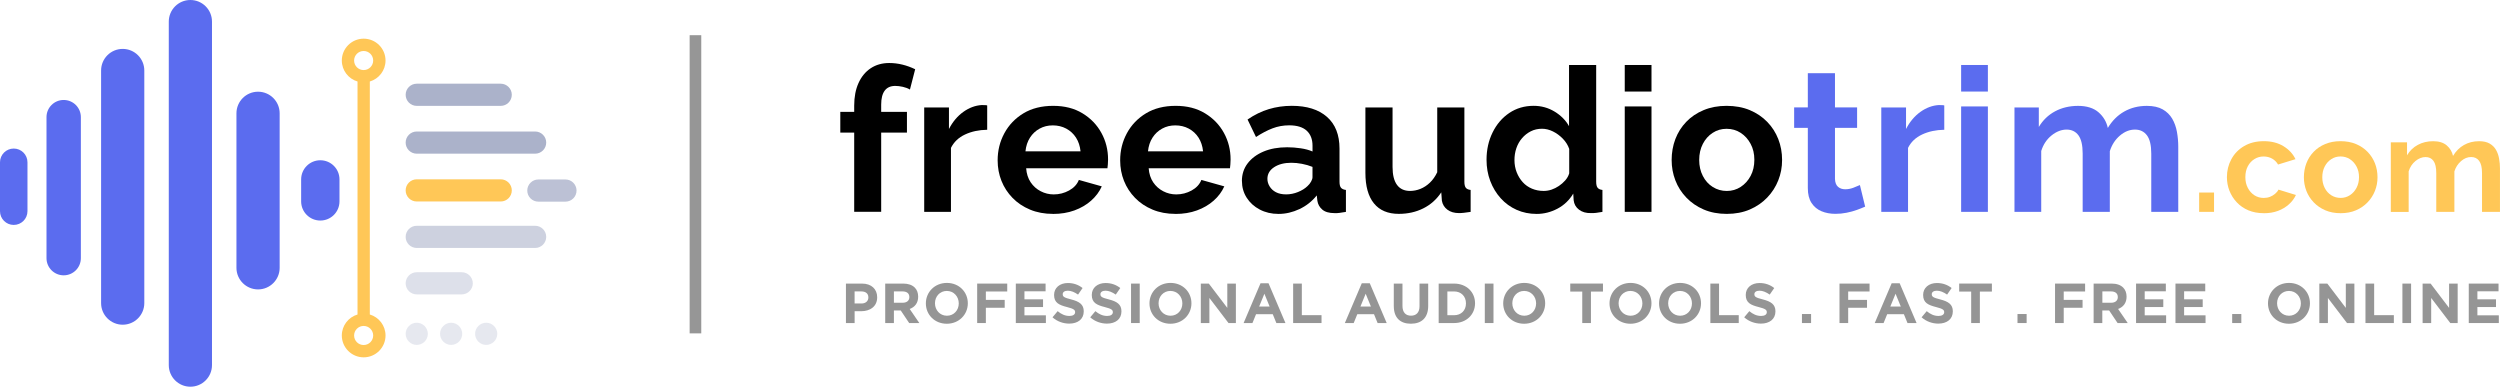
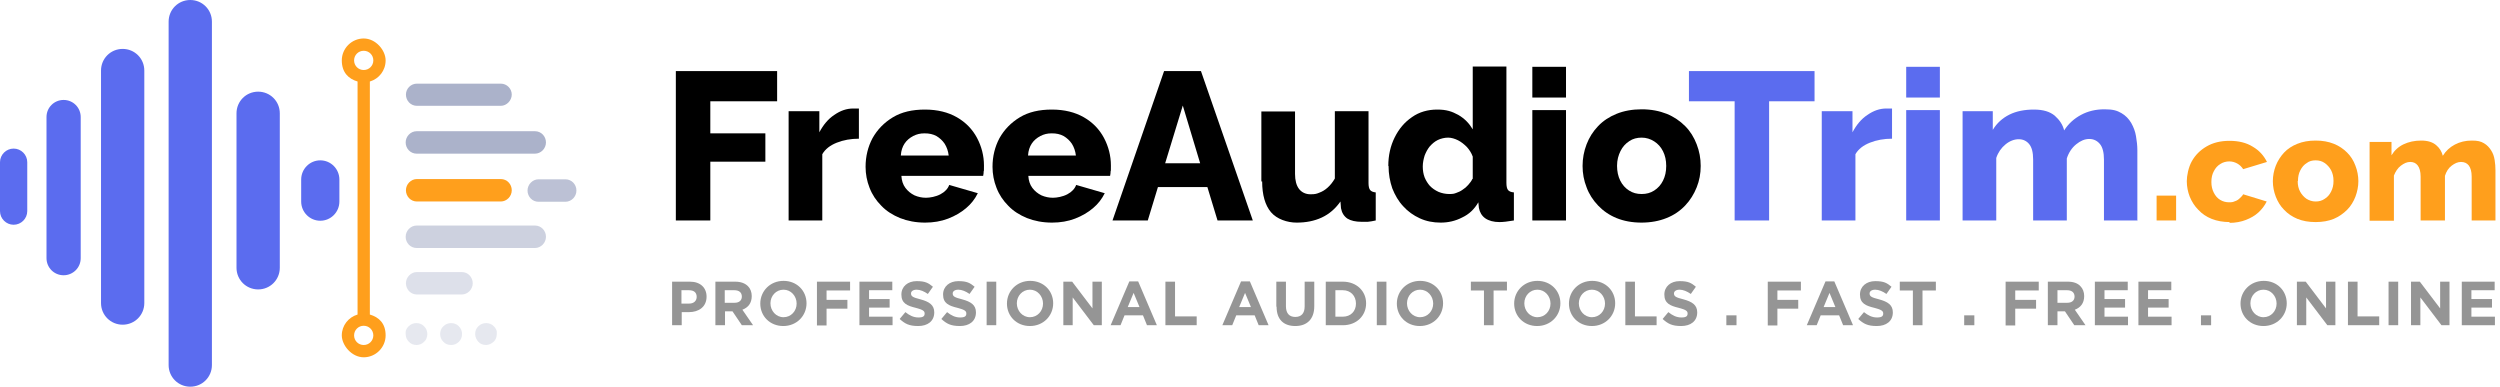
- <svg xmlns="http://www.w3.org/2000/svg" id="Layer_2" data-name="Layer 2" viewBox="0 0 935.53 144.71">
+ <svg xmlns="http://www.w3.org/2000/svg" id="Layer_2" version="1.1" viewBox="0 0 935.5 144.7">
  <defs>
    <style>
-       .cls-1 {
+       .st0 {
        opacity: .6;
      }

-       .cls-2 {
+       .st1 {
+         opacity: .4;
+       }
+ 
+       .st2 {
+         fill: #ff9f1c;
+       }
+ 
+       .st3 {
+         fill: #5b6cef;
+       }
+ 
+       .st4 {
        opacity: .3;
      }

-       .cls-3 {
-         fill: #ffc757;
-       }
- 
-       .cls-4 {
-         opacity: .4;
-       }
- 
-       .cls-5 {
-         fill: #5b6cef;
-       }
- 
-       .cls-6 {
-         opacity: .8;
-       }
- 
-       .cls-7 {
-         fill: #969696;
-       }
- 
-       .cls-8 {
+       .st5 {
        fill: #959595;
      }

-       .cls-9 {
+       .st6 {
        fill: #abb2ca;
+       }
+ 
+       .st7 {
+         opacity: .8;
      }
    </style>
  </defs>
-   <g id="Layer_1-2" data-name="Layer 1">
+   <g id="Layer_1-2">
    <g>
      <g>
-         <rect class="cls-5" x="63.16" y="0" width="16.17" height="144.71" rx="8.09" ry="8.09" />
-         <rect class="cls-5" x="37.83" y="18.3" width="16.17" height="103.21" rx="8.09" ry="8.09" />
-         <rect class="cls-5" x="88.48" y="34.32" width="16.17" height="73.98" rx="8.09" ry="8.09" />
-         <rect class="cls-5" x="0" y="55.59" width="10.28" height="28.58" rx="5.14" ry="5.14" />
-         <rect class="cls-5" x="17.4" y="37.41" width="12.86" height="65.62" rx="6.43" ry="6.43" />
-         <rect class="cls-5" x="112.69" y="59.97" width="14.35" height="22.56" rx="7.17" ry="7.17" />
-         <path class="cls-3" d="M187.37,75.4h-31.42c-2.29,0-4.15-1.86-4.15-4.15s1.86-4.15,4.15-4.15h31.42c2.29,0,4.15,1.86,4.15,4.15s-1.86,4.15-4.15,4.15Z" />
-         <g class="cls-6">
-           <path class="cls-9" d="M211.6,75.46h-10.14c-2.29,0-4.15-1.86-4.15-4.15s1.86-4.15,4.15-4.15h10.14c2.29,0,4.15,1.86,4.15,4.15s-1.86,4.15-4.15,4.15Z" />
+         <path class="st3" d="M71.2,0h0c4.5,0,8.1,3.6,8.1,8.1v128.5c0,4.5-3.6,8.1-8.1,8.1h0c-4.5,0-8.1-3.6-8.1-8.1V8.1c0-4.5,3.6-8.1,8.1-8.1Z" />
+         <path class="st3" d="M45.9,18.3h0c4.5,0,8.1,3.6,8.1,8.1v87c0,4.5-3.6,8.1-8.1,8.1h0c-4.5,0-8.1-3.6-8.1-8.1V26.4c0-4.5,3.6-8.1,8.1-8.1Z" />
+         <path class="st3" d="M96.6,34.3h0c4.5,0,8.1,3.6,8.1,8.1v57.8c0,4.5-3.6,8.1-8.1,8.1h0c-4.5,0-8.1-3.6-8.1-8.1v-57.8c0-4.5,3.6-8.1,8.1-8.1Z" />
+         <path class="st3" d="M5.1,55.6h0c2.8,0,5.1,2.3,5.1,5.1v18.3c0,2.8-2.3,5.1-5.1,5.1h0c-2.8,0-5.1-2.3-5.1-5.1v-18.3c0-2.8,2.3-5.1,5.1-5.1Z" />
+         <path class="st3" d="M23.8,37.4h0c3.6,0,6.4,2.9,6.4,6.4v52.8c0,3.6-2.9,6.4-6.4,6.4h0c-3.6,0-6.4-2.9-6.4-6.4v-52.8c0-3.6,2.9-6.4,6.4-6.4Z" />
+         <rect class="st3" x="112.7" y="60" width="14.3" height="22.6" rx="7.2" ry="7.2" />
+         <path class="st2" d="M187.4,75.4h-31.4c-2.3,0-4.1-1.9-4.1-4.2s1.9-4.2,4.1-4.2h31.4c2.3,0,4.1,1.9,4.1,4.2s-1.9,4.2-4.1,4.2Z" />
+         <g class="st7">
+           <path class="st6" d="M211.6,75.5h-10.1c-2.3,0-4.1-1.9-4.1-4.2s1.9-4.2,4.1-4.2h10.1c2.3,0,4.1,1.9,4.1,4.2s-1.9,4.2-4.1,4.2Z" />
        </g>
-         <path class="cls-9" d="M200.25,57.51h-44.3c-2.29,0-4.15-1.86-4.15-4.15s1.86-4.15,4.15-4.15h44.3c2.29,0,4.15,1.86,4.15,4.15s-1.86,4.15-4.15,4.15Z" />
-         <path class="cls-9" d="M187.37,39.62h-31.42c-2.29,0-4.15-1.86-4.15-4.15s1.86-4.15,4.15-4.15h31.42c2.29,0,4.15,1.86,4.15,4.15s-1.86,4.15-4.15,4.15Z" />
-         <g class="cls-1">
-           <path class="cls-9" d="M200.25,92.79h-44.3c-2.29,0-4.15-1.86-4.15-4.15s1.86-4.15,4.15-4.15h44.3c2.29,0,4.15,1.86,4.15,4.15s-1.86,4.15-4.15,4.15Z" />
+         <path class="st6" d="M200.2,57.5h-44.3c-2.3,0-4.1-1.9-4.1-4.2s1.9-4.2,4.1-4.2h44.3c2.3,0,4.1,1.9,4.1,4.2s-1.9,4.2-4.1,4.2Z" />
+         <path class="st6" d="M187.4,39.6h-31.4c-2.3,0-4.1-1.9-4.1-4.2s1.9-4.1,4.1-4.1h31.4c2.3,0,4.1,1.9,4.1,4.1s-1.9,4.2-4.1,4.2Z" />
+         <g class="st0">
+           <path class="st6" d="M200.2,92.8h-44.3c-2.3,0-4.1-1.9-4.1-4.2s1.9-4.2,4.1-4.2h44.3c2.3,0,4.1,1.9,4.1,4.2s-1.9,4.2-4.1,4.2Z" />
        </g>
-         <g class="cls-4">
-           <path class="cls-9" d="M172.78,110.17h-16.83c-2.29,0-4.15-1.86-4.15-4.15s1.86-4.15,4.15-4.15h16.83c2.29,0,4.15,1.86,4.15,4.15s-1.86,4.15-4.15,4.15Z" />
+         <g class="st1">
+           <path class="st6" d="M172.8,110.2h-16.8c-2.3,0-4.1-1.9-4.1-4.2s1.9-4.2,4.1-4.2h16.8c2.3,0,4.1,1.9,4.1,4.2s-1.9,4.2-4.1,4.2Z" />
        </g>
-         <g class="cls-2">
-           <path class="cls-9" d="M155.95,129.07c-1.1,0-2.17-.44-2.93-1.22-.77-.77-1.22-1.83-1.22-2.93,0-.27.03-.54.08-.81.05-.26.13-.53.23-.77.11-.25.23-.49.39-.72.15-.22.32-.43.52-.63.77-.78,1.83-1.22,2.93-1.22s2.16.44,2.93,1.22c.77.77,1.22,1.84,1.22,2.93s-.44,2.17-1.22,2.93c-.77.77-1.84,1.22-2.93,1.22Z" />
+         <g class="st4">
+           <path class="st6" d="M155.9,129.1c-1.1,0-2.2-.4-2.9-1.2-.8-.8-1.2-1.8-1.2-2.9s0-.5,0-.8c0-.3.1-.5.2-.8.1-.2.2-.5.4-.7.1-.2.3-.4.5-.6.8-.8,1.8-1.2,2.9-1.2s2.2.4,2.9,1.2c.8.8,1.2,1.8,1.2,2.9s-.4,2.2-1.2,2.9c-.8.8-1.8,1.2-2.9,1.2Z" />
        </g>
-         <g class="cls-2">
-           <path class="cls-9" d="M168.82,129.07c-1.09,0-2.16-.44-2.93-1.22-.77-.77-1.22-1.84-1.22-2.93s.44-2.16,1.22-2.93c.77-.78,1.84-1.22,2.93-1.22s2.17.44,2.94,1.22c.77.77,1.21,1.84,1.21,2.93s-.44,2.17-1.22,2.93c-.77.77-1.83,1.22-2.93,1.22Z" />
+         <g class="st4">
+           <path class="st6" d="M168.8,129.1c-1.1,0-2.2-.4-2.9-1.2-.8-.8-1.2-1.8-1.2-2.9s.4-2.2,1.2-2.9c.8-.8,1.8-1.2,2.9-1.2s2.2.4,2.9,1.2c.8.8,1.2,1.8,1.2,2.9s-.4,2.2-1.2,2.9c-.8.8-1.8,1.2-2.9,1.2h0Z" />
        </g>
-         <g class="cls-2">
-           <path class="cls-9" d="M181.94,129.07c-1.1,0-2.17-.44-2.94-1.22s-1.21-1.83-1.21-2.93.44-2.17,1.21-2.93c.77-.78,1.84-1.22,2.94-1.22s2.16.44,2.93,1.22c.19.19.37.41.52.63.15.23.28.47.38.72.11.25.18.52.24.77.06.27.08.54.08.81,0,1.09-.44,2.16-1.22,2.93s-1.84,1.22-2.93,1.22Z" />
+         <g class="st4">
+           <path class="st6" d="M181.9,129.1c-1.1,0-2.2-.4-2.9-1.2s-1.2-1.8-1.2-2.9.4-2.2,1.2-2.9c.8-.8,1.8-1.2,2.9-1.2s2.2.4,2.9,1.2c.2.2.4.4.5.6.1.2.3.5.4.7.1.2.2.5.2.8,0,.3,0,.5,0,.8,0,1.1-.4,2.2-1.2,2.9s-1.8,1.2-2.9,1.2h0Z" />
        </g>
-         <path class="cls-3" d="M138.39,117.69V30.5c3.39-1,5.88-4.14,5.88-7.85,0-4.51-3.67-8.18-8.18-8.18s-8.18,3.67-8.18,8.18c0,3.71,2.49,6.85,5.88,7.85v87.19c-3.39,1-5.88,4.14-5.88,7.85,0,4.51,3.67,8.18,8.18,8.18s8.18-3.67,8.18-8.18c0-3.71-2.49-6.85-5.88-7.85ZM132.51,22.65c0-1.97,1.6-3.57,3.57-3.57s3.57,1.6,3.57,3.57-1.6,3.57-3.57,3.57-3.57-1.6-3.57-3.57ZM136.08,129.11c-1.97,0-3.57-1.6-3.57-3.57s1.6-3.57,3.57-3.57,3.57,1.6,3.57,3.57-1.6,3.57-3.57,3.57Z" />
+         <path class="st2" d="M138.4,117.7V30.5c3.4-1,5.9-4.1,5.9-7.9s-3.7-8.2-8.2-8.2-8.2,3.7-8.2,8.2,2.5,6.9,5.9,7.9v87.2c-3.4,1-5.9,4.1-5.9,7.8s3.7,8.2,8.2,8.2,8.2-3.7,8.2-8.2-2.5-6.8-5.9-7.8h0ZM132.5,22.6c0-2,1.6-3.6,3.6-3.6s3.6,1.6,3.6,3.6-1.6,3.6-3.6,3.6-3.6-1.6-3.6-3.6ZM136.1,129.1c-2,0-3.6-1.6-3.6-3.6s1.6-3.6,3.6-3.6,3.6,1.6,3.6,3.6-1.6,3.6-3.6,3.6Z" />
      </g>
      <g>
        <g>
-           <path d="M319.65,79.28v-29.66h-5.2v-7.75h5.2v-2.33c0-3.26.54-6.09,1.62-8.47,1.08-2.38,2.6-4.23,4.56-5.53,1.96-1.3,4.27-1.96,6.93-1.96,1.66,0,3.3.2,4.93.6,1.63.4,3.22.98,4.78,1.73l-1.96,7.6c-.75-.45-1.64-.79-2.67-1.02-1.03-.23-1.97-.34-2.82-.34-1.76,0-3.07.59-3.95,1.77-.88,1.18-1.32,2.92-1.32,5.23v2.71h9.64v7.75h-9.64v29.66h-10.09Z" />
-           <path d="M369.41,48.56c-3.11.05-5.87.64-8.28,1.77-2.41,1.13-4.17,2.8-5.27,5.01v23.94h-10.01v-39.07h9.26v8.06c1.4-2.71,3.2-4.84,5.38-6.4,2.18-1.56,4.48-2.41,6.89-2.56.5.05.9.06,1.21.04.3-.02.58.01.83.11v9.11Z" />
-           <path d="M394.03,80.04c-3.16,0-6.02-.53-8.58-1.6-2.56-1.07-4.74-2.53-6.55-4.39-1.81-1.86-3.19-3.98-4.14-6.37-.95-2.38-1.43-4.94-1.43-7.67,0-3.67.84-7.06,2.52-10.16,1.68-3.1,4.07-5.59,7.15-7.45,3.09-1.86,6.79-2.79,11.1-2.79s7.93.93,10.99,2.8c3.06,1.86,5.42,4.31,7.08,7.35s2.48,6.34,2.48,9.92c0,.65-.03,1.26-.08,1.83-.05.57-.1,1.06-.15,1.45h-30.42c.15,2.06.72,3.82,1.69,5.26s2.23,2.56,3.76,3.35c1.53.79,3.15,1.18,4.86,1.18,2.06,0,3.98-.49,5.76-1.47,1.78-.98,3-2.3,3.65-3.95l8.58,2.41c-.9,2.01-2.23,3.79-3.99,5.35-1.76,1.56-3.84,2.77-6.25,3.65-2.41.88-5.09,1.32-8.06,1.32ZM383.72,56.62h20.63c-.2-1.96-.77-3.67-1.69-5.11-.93-1.45-2.15-2.57-3.65-3.38-1.51-.81-3.19-1.21-5.04-1.21s-3.45.4-4.93,1.21c-1.48.81-2.69,1.94-3.61,3.38-.93,1.45-1.49,3.15-1.69,5.11Z" />
-           <path d="M439.88,80.04c-3.16,0-6.02-.53-8.58-1.6-2.56-1.07-4.74-2.53-6.55-4.39-1.81-1.86-3.19-3.98-4.14-6.37-.95-2.38-1.43-4.94-1.43-7.67,0-3.67.84-7.06,2.52-10.16,1.68-3.1,4.07-5.59,7.15-7.45,3.09-1.86,6.79-2.79,11.1-2.79s7.93.93,10.99,2.8c3.06,1.86,5.42,4.31,7.08,7.35s2.48,6.34,2.48,9.92c0,.65-.03,1.26-.08,1.83-.05.57-.1,1.06-.15,1.45h-30.42c.15,2.06.72,3.82,1.69,5.26s2.23,2.56,3.76,3.35c1.53.79,3.15,1.18,4.86,1.18,2.06,0,3.98-.49,5.76-1.47,1.78-.98,3-2.3,3.65-3.95l8.58,2.41c-.9,2.01-2.23,3.79-3.99,5.35-1.76,1.56-3.84,2.77-6.25,3.65-2.41.88-5.09,1.32-8.06,1.32ZM429.57,56.62h20.63c-.2-1.96-.77-3.67-1.69-5.11-.93-1.45-2.15-2.57-3.65-3.38-1.51-.81-3.19-1.21-5.04-1.21s-3.45.4-4.93,1.21c-1.48.81-2.69,1.94-3.61,3.38-.93,1.45-1.49,3.15-1.69,5.11Z" />
-           <path d="M464.73,67.76c0-2.53.72-4.74,2.15-6.62,1.43-1.88,3.41-3.36,5.95-4.43,2.53-1.07,5.48-1.6,8.85-1.6,1.66,0,3.34.13,5.04.38,1.71.25,3.19.65,4.44,1.2v-2.17c0-2.41-.73-4.29-2.18-5.62-1.46-1.33-3.64-2-6.55-2-2.21,0-4.29.38-6.25,1.13-1.96.75-4.02,1.83-6.17,3.24l-3.16-6.55c2.56-1.76,5.21-3.05,7.94-3.88,2.73-.83,5.61-1.24,8.62-1.24,5.62,0,10,1.37,13.14,4.12,3.14,2.75,4.71,6.72,4.71,11.91v12.4c0,1.04.19,1.78.56,2.23.38.45.99.72,1.84.82v8.21c-.9.15-1.72.28-2.45.38-.73.1-1.34.12-1.84.08-2.01,0-3.53-.44-4.55-1.32-1.03-.88-1.64-1.97-1.84-3.28l-.23-2.03c-1.76,2.21-3.92,3.92-6.47,5.12-2.56,1.2-5.17,1.81-7.83,1.81s-4.96-.55-7.04-1.64c-2.08-1.09-3.71-2.57-4.89-4.43-1.18-1.86-1.77-3.93-1.77-6.21ZM489.27,69.65c.55-.49,1-1.05,1.35-1.69.35-.64.53-1.17.53-1.62v-3.89c-1.21-.49-2.51-.87-3.92-1.14-1.41-.27-2.74-.4-3.99-.4-2.61,0-4.76.55-6.44,1.65s-2.52,2.56-2.52,4.37c0,.98.27,1.92.83,2.83.55.91,1.34,1.63,2.37,2.17,1.03.54,2.3.81,3.8.81s2.99-.29,4.44-.88c1.46-.59,2.63-1.32,3.54-2.2Z" />
-           <path d="M510.95,64.67v-24.46h10.16v22.24c0,2.98.55,5.22,1.66,6.73,1.1,1.51,2.74,2.27,4.89,2.27,1.3,0,2.6-.26,3.88-.77,1.28-.52,2.46-1.29,3.54-2.32s2-2.33,2.75-3.91v-24.24h10.16v27.82c0,1.04.18,1.78.53,2.23.35.45.95.72,1.81.82v8.21c-1,.15-1.84.26-2.52.34-.68.08-1.29.11-1.84.11-1.76,0-3.2-.42-4.33-1.27-1.13-.85-1.82-1.96-2.07-3.36l-.23-3.13c-1.76,2.64-4,4.64-6.74,6-2.74,1.37-5.79,2.05-9.15,2.05-4.07,0-7.17-1.3-9.3-3.92-2.13-2.61-3.2-6.43-3.2-11.45Z" />
-           <path d="M556.28,59.78c0-3.72.75-7.12,2.26-10.2s3.59-5.51,6.25-7.3c2.66-1.79,5.7-2.68,9.11-2.68,2.86,0,5.47.72,7.83,2.15,2.36,1.43,4.17,3.25,5.42,5.46v-22.89h10.16v43.67c0,1.05.17,1.81.53,2.26.35.45.95.73,1.81.83v8.21c-1.81.35-3.24.5-4.29.45-1.81.05-3.3-.38-4.48-1.28-1.18-.9-1.84-2.08-2-3.54l-.15-2.48c-1.46,2.46-3.43,4.34-5.91,5.65s-5.08,1.96-7.79,1.96-5.21-.51-7.49-1.53c-2.29-1.02-4.27-2.46-5.95-4.32-1.68-1.86-2.99-4.02-3.92-6.48-.93-2.46-1.39-5.1-1.39-7.93ZM587.22,64.88v-9.16c-.5-1.43-1.31-2.71-2.41-3.84-1.1-1.13-2.33-2.03-3.69-2.7-1.35-.66-2.71-1-4.07-1-1.56,0-2.96.32-4.22.96-1.26.64-2.35,1.5-3.28,2.59-.93,1.08-1.63,2.33-2.11,3.73-.48,1.4-.71,2.89-.71,4.47s.28,3.14.83,4.54c.55,1.4,1.3,2.63,2.26,3.69.95,1.06,2.11,1.87,3.46,2.44,1.36.57,2.81.85,4.37.85,1,0,1.98-.16,2.94-.48.95-.32,1.87-.78,2.75-1.37.88-.59,1.67-1.28,2.37-2.07.7-.79,1.21-1.67,1.51-2.66Z" />
-           <path d="M608,34.26v-9.94h10.01v9.94h-10.01ZM608,79.28v-39.45h10.01v39.45h-10.01Z" />
-           <path d="M646.17,80.04c-3.21,0-6.09-.55-8.62-1.64-2.54-1.09-4.71-2.58-6.51-4.47-1.81-1.89-3.18-4.03-4.1-6.44-.93-2.41-1.39-4.95-1.39-7.63s.46-5.39,1.39-7.82c.93-2.43,2.28-4.58,4.07-6.44,1.78-1.86,3.95-3.33,6.51-4.39,2.56-1.07,5.42-1.6,8.58-1.6s6.16.53,8.7,1.6c2.53,1.07,4.71,2.53,6.51,4.39,1.81,1.86,3.19,4.01,4.14,6.44.95,2.43,1.43,5.04,1.43,7.82s-.48,5.22-1.43,7.63c-.95,2.41-2.33,4.56-4.14,6.44-1.81,1.89-3.98,3.38-6.51,4.47-2.54,1.09-5.41,1.64-8.62,1.64ZM635.86,59.86c0,2.22.45,4.21,1.36,5.98.9,1.77,2.15,3.15,3.73,4.14,1.58.98,3.32,1.48,5.23,1.48s3.64-.5,5.2-1.51c1.55-1.01,2.8-2.39,3.73-4.13.93-1.75,1.39-3.75,1.39-6.02s-.46-4.2-1.39-5.95c-.93-1.75-2.17-3.13-3.73-4.14-1.56-1.01-3.31-1.51-5.27-1.51s-3.64.5-5.2,1.51-2.79,2.39-3.69,4.14c-.9,1.75-1.36,3.75-1.36,6.02Z" />
-           <path class="cls-5" d="M697.97,77.32c-.9.4-1.95.82-3.12,1.24-1.18.43-2.46.78-3.84,1.05-1.38.28-2.77.41-4.18.41-1.91,0-3.64-.32-5.2-.97-1.56-.65-2.8-1.68-3.73-3.1-.93-1.42-1.39-3.27-1.39-5.56v-22.53h-5.12v-7.68h5.12v-12.8h10.16v12.8h8.28v7.68h-8.28v19.1c.05,1.34.43,2.32,1.13,2.94.7.62,1.61.93,2.71.93,1,0,2.01-.19,3.01-.56,1-.38,1.83-.72,2.48-1.02l1.96,8.06Z" />
-           <path class="cls-5" d="M727.56,48.56c-3.11.05-5.87.64-8.28,1.77-2.41,1.13-4.17,2.8-5.27,5.01v23.94h-10.01v-39.07h9.26v8.06c1.4-2.71,3.2-4.84,5.38-6.4,2.18-1.56,4.48-2.41,6.89-2.56.5.05.9.06,1.21.04.3-.02.58.01.83.11v9.11Z" />
-           <path class="cls-5" d="M733.88,34.26v-9.94h10.01v9.94h-10.01ZM733.88,79.28v-39.45h10.01v39.45h-10.01Z" />
-           <path class="cls-5" d="M815.12,79.28h-10.09v-21.81c0-3.12-.54-5.39-1.62-6.83-1.08-1.43-2.57-2.15-4.48-2.15-2.01,0-3.89.76-5.65,2.26-1.76,1.51-3.01,3.45-3.76,5.82v22.71h-10.16v-21.81c0-3.12-.53-5.39-1.58-6.83-1.05-1.43-2.54-2.15-4.44-2.15s-3.84.74-5.65,2.21c-1.81,1.47-3.09,3.41-3.84,5.81v22.78h-10.01v-39.07h9.11v7.29c1.51-2.53,3.53-4.48,6.06-5.84,2.53-1.36,5.41-2.05,8.62-2.05s5.81.79,7.64,2.38c1.83,1.59,3,3.55,3.5,5.88,1.61-2.68,3.65-4.73,6.14-6.14,2.49-1.41,5.31-2.12,8.47-2.12,2.41,0,4.38.44,5.91,1.3,1.53.87,2.72,2.04,3.58,3.5.85,1.46,1.44,3.11,1.77,4.95.33,1.84.49,3.67.49,5.51v24.42Z" />
-           <path class="cls-3" d="M822.95,79.28v-7.23h5.57v7.23h-5.57Z" />
-           <path class="cls-3" d="M847.19,79.78c-2.18,0-4.11-.36-5.8-1.07-1.69-.71-3.14-1.7-4.34-2.98-1.21-1.27-2.12-2.72-2.76-4.34-.64-1.62-.95-3.33-.95-5.11,0-2.42.55-4.65,1.66-6.7,1.1-2.05,2.69-3.69,4.77-4.91,2.07-1.22,4.53-1.84,7.38-1.84s5.29.62,7.33,1.86c2.04,1.24,3.55,2.86,4.52,4.87l-6.52,2.01c-.57-.97-1.32-1.71-2.26-2.23-.94-.52-1.99-.78-3.16-.78-1.24,0-2.38.32-3.41.96-1.04.64-1.87,1.53-2.48,2.68-.62,1.15-.93,2.51-.93,4.09s.31,2.86.93,4.04c.62,1.18,1.45,2.1,2.48,2.76,1.04.66,2.19.98,3.46.98.84,0,1.61-.13,2.31-.4.7-.27,1.35-.64,1.93-1.13.58-.48,1.01-1.01,1.28-1.58l6.53,2.01c-.6,1.31-1.48,2.48-2.64,3.51s-2.51,1.85-4.07,2.43-3.3.88-5.25.88Z" />
-           <path class="cls-3" d="M875.9,79.78c-2.14,0-4.06-.36-5.75-1.09-1.69-.73-3.14-1.72-4.34-2.98-1.21-1.26-2.12-2.69-2.74-4.29-.62-1.6-.93-3.3-.93-5.09s.31-3.59.93-5.21c.62-1.62,1.52-3.05,2.71-4.29,1.19-1.24,2.63-2.22,4.34-2.93,1.71-.71,3.61-1.07,5.72-1.07s4.11.36,5.8,1.07c1.69.71,3.14,1.69,4.34,2.93,1.21,1.24,2.12,2.67,2.76,4.29.63,1.62.95,3.36.95,5.21s-.32,3.48-.95,5.09c-.64,1.61-1.56,3.04-2.76,4.29-1.2,1.26-2.65,2.25-4.34,2.98-1.69.73-3.61,1.09-5.75,1.09ZM869.03,66.33c0,1.48.3,2.81.9,3.99.6,1.18,1.43,2.1,2.48,2.76,1.05.66,2.22.98,3.49.98s2.43-.34,3.46-1.01c1.04-.67,1.86-1.59,2.48-2.76.62-1.17.93-2.5.93-4.01s-.31-2.8-.93-3.96c-.62-1.17-1.45-2.08-2.48-2.76-1.04-.67-2.21-1.01-3.51-1.01s-2.43.34-3.46,1.01c-1.04.67-1.86,1.59-2.46,2.76-.6,1.17-.9,2.5-.9,4.01Z" />
-           <path class="cls-3" d="M935.53,79.28h-6.73v-14.54c0-2.08-.36-3.59-1.08-4.55-.72-.96-1.71-1.43-2.99-1.43-1.34,0-2.59.5-3.76,1.51-1.17,1.01-2.01,2.3-2.51,3.88v15.14h-6.78v-14.54c0-2.08-.35-3.59-1.05-4.55-.7-.96-1.69-1.43-2.96-1.43s-2.56.49-3.76,1.47c-1.2.98-2.06,2.27-2.56,3.87v15.19h-6.68v-26.05h6.07v4.86c1-1.69,2.35-2.99,4.04-3.9,1.69-.91,3.6-1.37,5.75-1.37s3.87.53,5.09,1.59c1.22,1.06,2,2.37,2.33,3.92,1.07-1.79,2.43-3.15,4.09-4.09s3.54-1.42,5.65-1.42c1.61,0,2.92.29,3.94.87s1.82,1.36,2.38,2.33c.57.98.96,2.08,1.18,3.3.22,1.22.33,2.45.33,3.67v16.28Z" />
+           <path class="st5" d="M251.5,105.4h6.7c3.9,0,6.2,2.3,6.2,5.6h0c0,3.8-2.9,5.8-6.6,5.8h-2.7v4.9h-3.6v-16.3h0ZM257.9,113.6c1.8,0,2.8-1.1,2.8-2.5h0c0-1.7-1.1-2.5-2.9-2.5h-2.8v5h2.8Z" />
+           <path class="st5" d="M267.7,105.4h7.4c2.1,0,3.7.6,4.8,1.7.9.9,1.4,2.2,1.4,3.7h0c0,2.7-1.4,4.3-3.5,5.1l4,5.8h-4.2l-3.5-5.2h-2.8v5.2h-3.6v-16.3h0ZM274.9,113.3c1.7,0,2.7-.9,2.7-2.3h0c0-1.6-1.1-2.4-2.8-2.4h-3.6v4.7h3.6Z" />
+           <path class="st5" d="M284.5,113.6h0c0-4.7,3.7-8.5,8.7-8.5s8.6,3.7,8.6,8.4h0c0,4.7-3.7,8.5-8.7,8.5s-8.6-3.7-8.6-8.4ZM298.1,113.6h0c0-2.8-2.1-5.2-4.9-5.2s-4.9,2.3-4.9,5.1h0c0,2.8,2.1,5.2,4.9,5.2s4.9-2.3,4.9-5.1Z" />
+           <path class="st5" d="M305.7,105.4h12.4v3.3h-8.8v3.5h7.8v3.3h-7.8v6.3h-3.6s0-16.3,0-16.3Z" />
+           <path class="st5" d="M321.6,105.4h12.3v3.2h-8.7v3.3h7.7v3.2h-7.7v3.4h8.8v3.2h-12.4s0-16.3,0-16.3Z" />
+           <path class="st5" d="M336.7,119.3l2.1-2.5c1.5,1.2,3,2,4.9,2s2.3-.6,2.3-1.5h0c0-.9-.6-1.4-3.3-2.1-3.3-.8-5.4-1.7-5.4-5h0c0-3,2.4-5,5.7-5s4.4.7,6.1,2.1l-1.9,2.7c-1.4-1-2.9-1.6-4.2-1.6s-2.1.6-2.1,1.4h0c0,1.1.7,1.5,3.5,2.2,3.3.9,5.2,2.1,5.2,4.9h0c0,3.3-2.5,5.1-6,5.1s-5-.9-6.9-2.6h0Z" />
+           <path class="st5" d="M352.3,119.3l2.1-2.5c1.5,1.2,3,2,4.9,2s2.3-.6,2.3-1.5h0c0-.9-.6-1.4-3.3-2.1-3.3-.8-5.4-1.7-5.4-5h0c0-3,2.4-5,5.7-5s4.4.7,6.1,2.1l-1.9,2.7c-1.4-1-2.9-1.6-4.2-1.6s-2.1.6-2.1,1.4h0c0,1.1.7,1.5,3.5,2.2,3.3.9,5.2,2.1,5.2,4.9h0c0,3.3-2.5,5.1-6,5.1s-5-.9-6.9-2.6h0Z" />
+           <path class="st5" d="M369.2,105.4h3.6v16.3h-3.6s0-16.3,0-16.3Z" />
+           <path class="st5" d="M376.8,113.6h0c0-4.7,3.7-8.5,8.7-8.5s8.6,3.7,8.6,8.4h0c0,4.7-3.7,8.5-8.7,8.5s-8.6-3.7-8.6-8.4ZM390.3,113.6h0c0-2.8-2.1-5.2-4.9-5.2s-4.9,2.3-4.9,5.1h0c0,2.8,2.1,5.2,4.9,5.2s4.9-2.3,4.9-5.1Z" />
+           <path class="st5" d="M397.9,105.4h3.3l7.6,10v-10h3.5v16.3h-3l-7.9-10.4v10.4h-3.5v-16.3h0Z" />
+           <path class="st5" d="M422.6,105.3h3.3l7,16.4h-3.7l-1.5-3.7h-6.9l-1.5,3.7h-3.7l7-16.4h0ZM426.4,114.9l-2.2-5.3-2.2,5.3h4.3,0Z" />
+           <path class="st5" d="M436.1,105.4h3.6v13h8.1v3.3h-11.7s0-16.3,0-16.3Z" />
+           <path class="st5" d="M464.4,105.3h3.3l7,16.4h-3.7l-1.5-3.7h-6.9l-1.5,3.7h-3.7l7-16.4h0ZM468.1,114.9l-2.2-5.3-2.2,5.3h4.3Z" />
+           <path class="st5" d="M477.6,114.7v-9.3h3.6v9.2c0,2.7,1.3,4,3.5,4s3.5-1.3,3.5-3.9v-9.3h3.6v9.2c0,4.9-2.8,7.4-7.1,7.4s-7-2.4-7-7.2h0Z" />
+           <path class="st5" d="M496.1,105.4h6.4c5.1,0,8.7,3.5,8.7,8.1h0c0,4.6-3.5,8.2-8.7,8.2h-6.4v-16.3ZM499.7,108.7v9.8h2.8c2.9,0,4.9-2,4.9-4.9h0c0-2.9-2-5-4.9-5h-2.8Z" />
+           <path class="st5" d="M515.2,105.4h3.6v16.3h-3.6s0-16.3,0-16.3Z" />
+           <path class="st5" d="M522.7,113.6h0c0-4.7,3.7-8.5,8.7-8.5s8.6,3.7,8.6,8.4h0c0,4.7-3.7,8.5-8.7,8.5s-8.6-3.7-8.6-8.4ZM536.3,113.6h0c0-2.8-2.1-5.2-4.9-5.2s-4.9,2.3-4.9,5.1h0c0,2.8,2.1,5.2,4.9,5.2s4.9-2.3,4.9-5.1Z" />
+           <path class="st5" d="M555.4,108.7h-5v-3.3h13.5v3.3h-5v13h-3.6v-13h0Z" />
+           <path class="st5" d="M566.6,113.6h0c0-4.7,3.7-8.5,8.7-8.5s8.6,3.7,8.6,8.4h0c0,4.7-3.7,8.5-8.7,8.5s-8.6-3.7-8.6-8.4ZM580.2,113.6h0c0-2.8-2.1-5.2-4.9-5.2s-4.9,2.3-4.9,5.1h0c0,2.8,2.1,5.2,4.9,5.2s4.9-2.3,4.9-5.1Z" />
+           <path class="st5" d="M587.1,113.6h0c0-4.7,3.7-8.5,8.7-8.5s8.6,3.7,8.6,8.4h0c0,4.7-3.7,8.5-8.7,8.5s-8.6-3.7-8.6-8.4ZM600.6,113.6h0c0-2.8-2.1-5.2-4.9-5.2s-4.9,2.3-4.9,5.1h0c0,2.8,2.1,5.2,4.9,5.2s4.9-2.3,4.9-5.1Z" />
+           <path class="st5" d="M608.2,105.4h3.6v13h8.1v3.3h-11.7s0-16.3,0-16.3Z" />
+           <path class="st5" d="M622.2,119.3l2.1-2.5c1.5,1.2,3,2,4.9,2s2.3-.6,2.3-1.5h0c0-.9-.6-1.4-3.3-2.1-3.3-.8-5.4-1.7-5.4-5h0c0-3,2.4-5,5.7-5s4.4.7,6.1,2.1l-1.9,2.7c-1.4-1-2.9-1.6-4.2-1.6s-2.1.6-2.1,1.4h0c0,1.1.7,1.5,3.5,2.2,3.3.9,5.2,2.1,5.2,4.9h0c0,3.3-2.5,5.1-6,5.1s-5-.9-6.9-2.6h0Z" />
+           <path class="st5" d="M646,118h3.8v3.7h-3.8v-3.7Z" />
+           <path class="st5" d="M661.5,105.4h12.4v3.3h-8.8v3.5h7.8v3.3h-7.8v6.3h-3.6s0-16.3,0-16.3Z" />
+           <path class="st5" d="M683.1,105.3h3.3l7,16.4h-3.7l-1.5-3.7h-6.9l-1.5,3.7h-3.7l7-16.4h0ZM686.8,114.9l-2.2-5.3-2.2,5.3h4.3Z" />
+           <path class="st5" d="M695.4,119.3l2.1-2.5c1.5,1.2,3,2,4.9,2s2.3-.6,2.3-1.5h0c0-.9-.6-1.4-3.3-2.1-3.3-.8-5.4-1.7-5.4-5h0c0-3,2.4-5,5.7-5s4.4.7,6.1,2.1l-1.9,2.7c-1.4-1-2.9-1.6-4.2-1.6s-2.1.6-2.1,1.4h0c0,1.1.7,1.5,3.5,2.2,3.3.9,5.2,2.1,5.2,4.9h0c0,3.3-2.5,5.1-6,5.1s-5-.9-6.9-2.6h0Z" />
+           <path class="st5" d="M715.9,108.7h-5v-3.3h13.5v3.3h-5v13h-3.6v-13h0Z" />
+           <path class="st5" d="M735,118h3.8v3.7h-3.8v-3.7Z" />
+           <path class="st5" d="M750.5,105.4h12.4v3.3h-8.8v3.5h7.8v3.3h-7.8v6.3h-3.6s0-16.3,0-16.3Z" />
+           <path class="st5" d="M766.4,105.4h7.4c2.1,0,3.7.6,4.7,1.7.9.9,1.4,2.2,1.4,3.7h0c0,2.7-1.4,4.3-3.5,5.1l4,5.8h-4.2l-3.5-5.2h-2.8v5.2h-3.6v-16.3h0ZM773.6,113.3c1.7,0,2.7-.9,2.7-2.3h0c0-1.6-1.1-2.4-2.8-2.4h-3.6v4.7h3.6Z" />
+           <path class="st5" d="M783.9,105.4h12.3v3.2h-8.7v3.3h7.7v3.2h-7.7v3.4h8.8v3.2h-12.4v-16.3h0Z" />
+           <path class="st5" d="M800.2,105.4h12.3v3.2h-8.7v3.3h7.7v3.2h-7.7v3.4h8.8v3.2h-12.4v-16.3h0Z" />
+           <path class="st5" d="M823.6,118h3.8v3.7h-3.8v-3.7Z" />
+           <path class="st5" d="M838.4,113.6h0c0-4.7,3.7-8.5,8.7-8.5s8.6,3.7,8.6,8.4h0c0,4.7-3.7,8.5-8.7,8.5s-8.6-3.7-8.6-8.4ZM851.9,113.6h0c0-2.8-2.1-5.2-4.9-5.2s-4.9,2.3-4.9,5.1h0c0,2.8,2.1,5.2,4.9,5.2s4.9-2.3,4.9-5.1Z" />
+           <path class="st5" d="M859.5,105.4h3.3l7.6,10v-10h3.5v16.3h-3l-7.9-10.4v10.4h-3.5v-16.3h0Z" />
+           <path class="st5" d="M878.6,105.4h3.6v13h8.1v3.3h-11.7s0-16.3,0-16.3Z" />
+           <path class="st5" d="M893.8,105.4h3.6v16.3h-3.6s0-16.3,0-16.3Z" />
+           <path class="st5" d="M902.2,105.4h3.3l7.6,10v-10h3.5v16.3h-3l-7.9-10.4v10.4h-3.5v-16.3h0Z" />
+           <path class="st5" d="M921.2,105.4h12.3v3.2h-8.7v3.3h7.7v3.2h-7.7v3.4h8.8v3.2h-12.4v-16.3h0Z" />
        </g>
        <g>
-           <path class="cls-8" d="M316.55,106.12h6.04c3.52,0,5.66,2.09,5.66,5.11v.04c0,3.42-2.66,5.19-5.97,5.19h-2.47v4.43h-3.25v-14.77ZM322.38,113.57c1.62,0,2.57-.97,2.57-2.24v-.04c0-1.46-1.01-2.24-2.64-2.24h-2.51v4.52h2.58Z" />
-           <path class="cls-8" d="M331.26,106.12h6.75c1.88,0,3.33.53,4.31,1.5.82.82,1.27,1.98,1.27,3.38v.04c0,2.38-1.29,3.88-3.17,4.58l3.61,5.28h-3.8l-3.17-4.73h-2.55v4.73h-3.25v-14.77ZM337.8,113.29c1.58,0,2.49-.84,2.49-2.09v-.04c0-1.39-.97-2.11-2.55-2.11h-3.23v4.24h3.29Z" />
-           <path class="cls-8" d="M346.47,113.55v-.04c0-4.2,3.31-7.64,7.87-7.64s7.83,3.4,7.83,7.6v.04c0,4.2-3.31,7.64-7.87,7.64s-7.83-3.4-7.83-7.6ZM358.78,113.55v-.04c0-2.53-1.86-4.64-4.47-4.64s-4.43,2.07-4.43,4.6v.04c0,2.53,1.86,4.64,4.47,4.64s4.43-2.07,4.43-4.6Z" />
-           <path class="cls-8" d="M365.67,106.12h11.25v2.96h-8v3.14h7.05v2.95h-7.05v5.72h-3.25v-14.77Z" />
-           <path class="cls-8" d="M380.13,106.12h11.14v2.89h-7.91v3h6.96v2.89h-6.96v3.1h8.02v2.89h-11.25v-14.77Z" />
-           <path class="cls-8" d="M393.86,118.74l1.92-2.3c1.33,1.1,2.72,1.79,4.41,1.79,1.33,0,2.13-.53,2.13-1.39v-.04c0-.82-.51-1.25-2.97-1.88-2.98-.76-4.9-1.58-4.9-4.52v-.04c0-2.68,2.15-4.45,5.17-4.45,2.15,0,3.99.68,5.49,1.88l-1.69,2.45c-1.31-.91-2.6-1.46-3.84-1.46s-1.9.57-1.9,1.29v.04c0,.97.63,1.29,3.19,1.94,3,.78,4.68,1.86,4.68,4.43v.04c0,2.93-2.24,4.58-5.42,4.58-2.24,0-4.5-.78-6.27-2.36Z" />
-           <path class="cls-8" d="M407.98,118.74l1.92-2.3c1.33,1.1,2.72,1.79,4.41,1.79,1.33,0,2.13-.53,2.13-1.39v-.04c0-.82-.51-1.25-2.98-1.88-2.98-.76-4.9-1.58-4.9-4.52v-.04c0-2.68,2.15-4.45,5.17-4.45,2.15,0,3.99.68,5.49,1.88l-1.69,2.45c-1.31-.91-2.6-1.46-3.84-1.46s-1.9.57-1.9,1.29v.04c0,.97.63,1.29,3.19,1.94,3,.78,4.68,1.86,4.68,4.43v.04c0,2.93-2.24,4.58-5.42,4.58-2.24,0-4.49-.78-6.27-2.36Z" />
-           <path class="cls-8" d="M423.25,106.12h3.25v14.77h-3.25v-14.77Z" />
-           <path class="cls-8" d="M430.15,113.55v-.04c0-4.2,3.31-7.64,7.87-7.64s7.83,3.4,7.83,7.6v.04c0,4.2-3.31,7.64-7.87,7.64s-7.83-3.4-7.83-7.6ZM442.45,113.55v-.04c0-2.53-1.86-4.64-4.47-4.64s-4.43,2.07-4.43,4.6v.04c0,2.53,1.86,4.64,4.47,4.64s4.43-2.07,4.43-4.6Z" />
-           <path class="cls-8" d="M449.35,106.12h3l6.92,9.1v-9.1h3.21v14.77h-2.76l-7.15-9.39v9.39h-3.21v-14.77Z" />
-           <path class="cls-8" d="M471.7,106.01h3l6.33,14.88h-3.4l-1.35-3.31h-6.25l-1.35,3.31h-3.31l6.33-14.88ZM475.11,114.71l-1.96-4.79-1.96,4.79h3.93Z" />
-           <path class="cls-8" d="M483.91,106.12h3.25v11.82h7.37v2.95h-10.62v-14.77Z" />
-           <path class="cls-8" d="M509.59,106.01h3l6.33,14.88h-3.4l-1.35-3.31h-6.25l-1.35,3.31h-3.31l6.33-14.88ZM513.01,114.71l-1.96-4.79-1.96,4.79h3.92Z" />
-           <path class="cls-8" d="M521.57,114.56v-8.44h3.25v8.36c0,2.41,1.2,3.65,3.19,3.65s3.19-1.2,3.19-3.54v-8.46h3.25v8.34c0,4.47-2.51,6.67-6.48,6.67s-6.39-2.22-6.39-6.56Z" />
-           <path class="cls-8" d="M538.37,106.12h5.76c4.64,0,7.85,3.19,7.85,7.34v.04c0,4.16-3.21,7.39-7.85,7.39h-5.76v-14.77ZM541.62,109.05v8.91h2.51c2.66,0,4.45-1.79,4.45-4.41v-.04c0-2.62-1.79-4.45-4.45-4.45h-2.51Z" />
-           <path class="cls-8" d="M555.63,106.12h3.25v14.77h-3.25v-14.77Z" />
-           <path class="cls-8" d="M562.52,113.55v-.04c0-4.2,3.31-7.64,7.87-7.64s7.83,3.4,7.83,7.6v.04c0,4.2-3.31,7.64-7.87,7.64s-7.83-3.4-7.83-7.6ZM574.83,113.55v-.04c0-2.53-1.86-4.64-4.47-4.64s-4.43,2.07-4.43,4.6v.04c0,2.53,1.86,4.64,4.47,4.64s4.43-2.07,4.43-4.6Z" />
-           <path class="cls-8" d="M592.11,109.11h-4.5v-3h12.24v3h-4.5v11.78h-3.25v-11.78Z" />
-           <path class="cls-8" d="M602.3,113.55v-.04c0-4.2,3.31-7.64,7.87-7.64s7.83,3.4,7.83,7.6v.04c0,4.2-3.31,7.64-7.87,7.64s-7.83-3.4-7.83-7.6ZM614.6,113.55v-.04c0-2.53-1.86-4.64-4.47-4.64s-4.43,2.07-4.43,4.6v.04c0,2.53,1.86,4.64,4.47,4.64s4.43-2.07,4.43-4.6Z" />
-           <path class="cls-8" d="M620.84,113.55v-.04c0-4.2,3.31-7.64,7.87-7.64s7.83,3.4,7.83,7.6v.04c0,4.2-3.31,7.64-7.87,7.64s-7.83-3.4-7.83-7.6ZM633.15,113.55v-.04c0-2.53-1.86-4.64-4.47-4.64s-4.43,2.07-4.43,4.6v.04c0,2.53,1.86,4.64,4.47,4.64s4.43-2.07,4.43-4.6Z" />
-           <path class="cls-8" d="M640.04,106.12h3.25v11.82h7.37v2.95h-10.62v-14.77Z" />
-           <path class="cls-8" d="M652.7,118.74l1.92-2.3c1.33,1.1,2.72,1.79,4.41,1.79,1.33,0,2.13-.53,2.13-1.39v-.04c0-.82-.51-1.25-2.98-1.88-2.98-.76-4.9-1.58-4.9-4.52v-.04c0-2.68,2.15-4.45,5.17-4.45,2.15,0,3.99.68,5.49,1.88l-1.69,2.45c-1.31-.91-2.6-1.46-3.84-1.46s-1.9.57-1.9,1.29v.04c0,.97.63,1.29,3.19,1.94,3,.78,4.69,1.86,4.69,4.43v.04c0,2.93-2.24,4.58-5.42,4.58-2.24,0-4.5-.78-6.27-2.36Z" />
-           <path class="cls-8" d="M674.31,117.51h3.42v3.38h-3.42v-3.38Z" />
-           <path class="cls-8" d="M688.36,106.12h11.25v2.96h-8v3.14h7.05v2.95h-7.05v5.72h-3.25v-14.77Z" />
-           <path class="cls-8" d="M707.88,106.01h3l6.33,14.88h-3.4l-1.35-3.31h-6.25l-1.35,3.31h-3.31l6.33-14.88ZM711.3,114.71l-1.96-4.79-1.96,4.79h3.92Z" />
-           <path class="cls-8" d="M719.08,118.74l1.92-2.3c1.33,1.1,2.72,1.79,4.41,1.79,1.33,0,2.13-.53,2.13-1.39v-.04c0-.82-.51-1.25-2.98-1.88-2.98-.76-4.9-1.58-4.9-4.52v-.04c0-2.68,2.15-4.45,5.17-4.45,2.15,0,3.99.68,5.49,1.88l-1.69,2.45c-1.31-.91-2.6-1.46-3.84-1.46s-1.9.57-1.9,1.29v.04c0,.97.63,1.29,3.19,1.94,3,.78,4.69,1.86,4.69,4.43v.04c0,2.93-2.24,4.58-5.42,4.58-2.24,0-4.5-.78-6.27-2.36Z" />
-           <path class="cls-8" d="M737.65,109.11h-4.5v-3h12.24v3h-4.5v11.78h-3.25v-11.78Z" />
-           <path class="cls-8" d="M754.97,117.51h3.42v3.38h-3.42v-3.38Z" />
-           <path class="cls-8" d="M769.02,106.12h11.25v2.96h-8v3.14h7.05v2.95h-7.05v5.72h-3.25v-14.77Z" />
-           <path class="cls-8" d="M783.47,106.12h6.75c1.88,0,3.33.53,4.3,1.5.82.82,1.27,1.98,1.27,3.38v.04c0,2.38-1.29,3.88-3.17,4.58l3.61,5.28h-3.8l-3.17-4.73h-2.55v4.73h-3.25v-14.77ZM790.02,113.29c1.58,0,2.49-.84,2.49-2.09v-.04c0-1.39-.97-2.11-2.55-2.11h-3.23v4.24h3.29Z" />
-           <path class="cls-8" d="M799.34,106.12h11.14v2.89h-7.91v3h6.96v2.89h-6.96v3.1h8.02v2.89h-11.25v-14.77Z" />
-           <path class="cls-8" d="M814.09,106.12h11.14v2.89h-7.91v3h6.96v2.89h-6.96v3.1h8.02v2.89h-11.25v-14.77Z" />
-           <path class="cls-8" d="M835.31,117.51h3.42v3.38h-3.42v-3.38Z" />
-           <path class="cls-8" d="M848.71,113.55v-.04c0-4.2,3.31-7.64,7.87-7.64s7.83,3.4,7.83,7.6v.04c0,4.2-3.31,7.64-7.87,7.64s-7.83-3.4-7.83-7.6ZM861.01,113.55v-.04c0-2.53-1.86-4.64-4.47-4.64s-4.43,2.07-4.43,4.6v.04c0,2.53,1.86,4.64,4.47,4.64s4.43-2.07,4.43-4.6Z" />
-           <path class="cls-8" d="M867.91,106.12h3l6.92,9.1v-9.1h3.21v14.77h-2.76l-7.15-9.39v9.39h-3.21v-14.77Z" />
-           <path class="cls-8" d="M885.19,106.12h3.25v11.82h7.37v2.95h-10.62v-14.77Z" />
-           <path class="cls-8" d="M899.01,106.12h3.25v14.77h-3.25v-14.77Z" />
-           <path class="cls-8" d="M906.56,106.12h3l6.92,9.1v-9.1h3.21v14.77h-2.76l-7.15-9.39v9.39h-3.21v-14.77Z" />
-           <path class="cls-8" d="M923.84,106.12h11.14v2.89h-7.91v3h6.96v2.89h-6.96v3.1h8.02v2.89h-11.25v-14.77Z" />
+           <path d="M252.9,82.5V26.6h37.9v11.3h-25v12h20.6v10.6h-20.6v22h-12.9Z" />
+           <path d="M321.4,51.9c-3,0-5.8.5-8.3,1.5-2.5,1-4.3,2.4-5.4,4.3v24.8h-12.6v-40.9h11.5v7.9c1.5-2.8,3.3-5,5.6-6.5,2.3-1.6,4.6-2.4,7.1-2.4h1.3c.3,0,.5,0,.8,0v11.3Z" />
+           <path d="M346.2,83.3c-3.5,0-6.6-.6-9.4-1.7-2.7-1.1-5.1-2.6-7-4.6-1.9-1.9-3.4-4.1-4.4-6.7-1-2.5-1.5-5.2-1.5-7.9,0-3.9.9-7.5,2.6-10.7,1.8-3.2,4.3-5.8,7.6-7.8,3.3-2,7.3-2.9,12-2.9s8.7,1,12,2.9c3.3,1.9,5.8,4.5,7.5,7.7,1.7,3.2,2.6,6.7,2.6,10.3s0,1.4-.1,2.1c0,.7-.1,1.3-.2,1.8h-30.6c.1,1.8.6,3.3,1.5,4.5.9,1.2,2,2.1,3.4,2.8,1.4.6,2.8.9,4.3.9s3.7-.4,5.4-1.3c1.7-.9,2.8-2.1,3.3-3.5l10.7,3.1c-1.1,2.2-2.5,4-4.4,5.6s-4.1,2.9-6.7,3.9c-2.6,1-5.5,1.5-8.6,1.5ZM337.1,58.2h17.9c-.2-1.7-.7-3.1-1.5-4.4-.8-1.2-1.9-2.2-3.1-2.9-1.3-.7-2.7-1-4.4-1s-2.9.3-4.3,1c-1.3.7-2.4,1.6-3.2,2.8-.8,1.2-1.3,2.7-1.4,4.4Z" />
+           <path d="M393.7,83.3c-3.5,0-6.6-.6-9.4-1.7-2.7-1.1-5.1-2.6-7-4.6-1.9-1.9-3.4-4.1-4.4-6.7-1-2.5-1.5-5.2-1.5-7.9,0-3.9.9-7.5,2.6-10.7,1.8-3.2,4.3-5.8,7.6-7.8,3.3-2,7.3-2.9,12-2.9s8.7,1,12,2.9c3.3,1.9,5.8,4.5,7.5,7.7,1.7,3.2,2.6,6.7,2.6,10.3s0,1.4-.1,2.1c0,.7-.1,1.3-.2,1.8h-30.6c.1,1.8.6,3.3,1.5,4.5.9,1.2,2,2.1,3.4,2.8,1.4.6,2.8.9,4.3.9s3.7-.4,5.4-1.3c1.7-.9,2.8-2.1,3.3-3.5l10.7,3.1c-1.1,2.2-2.5,4-4.4,5.6s-4.1,2.9-6.7,3.9c-2.6,1-5.5,1.5-8.6,1.5ZM384.7,58.2h17.9c-.2-1.7-.7-3.1-1.5-4.4-.8-1.2-1.9-2.2-3.1-2.9-1.3-.7-2.7-1-4.4-1s-2.9.3-4.3,1c-1.3.7-2.4,1.6-3.2,2.8-.8,1.2-1.3,2.7-1.4,4.4Z" />
+           <path d="M435.5,26.6h13.9l19.4,55.9h-13.2l-3.8-12.5h-18.5l-3.8,12.5h-13.2l19.3-55.9ZM449.1,61.1l-6.5-21.6-6.6,21.6h13.1Z" />
+           <path d="M472,67.9v-26.2h12.6v23.4c0,2.4.5,4.3,1.5,5.6,1,1.3,2.5,2,4.3,2s2.3-.2,3.3-.6c1.1-.4,2.1-1,3.1-1.9,1-.9,1.9-2,2.7-3.4v-25.2h12.6v26.9c0,1.2.2,2.1.6,2.6.4.5,1.1.8,2.1.9v10.5c-1.2.3-2.2.4-3,.5-.9,0-1.6,0-2.3,0-2.2,0-4-.4-5.3-1.2-1.3-.9-2.1-2.2-2.4-3.9l-.2-2.5c-1.9,2.7-4.2,4.7-7,6s-5.9,1.9-9.4,1.9-7.4-1.3-9.6-3.9c-2.2-2.6-3.3-6.5-3.3-11.5Z" />
+           <path d="M519.5,62.1c0-3.9.8-7.5,2.4-10.7,1.6-3.2,3.7-5.7,6.5-7.6,2.7-1.9,5.9-2.8,9.4-2.8s5.5.7,7.9,2c2.4,1.4,4.1,3.2,5.4,5.4v-23.5h12.6v43.5c0,1.3.2,2.2.6,2.7.4.5,1.1.8,2.2.9v10.5c-2.3.4-4.1.6-5.4.6-2.2,0-4-.5-5.3-1.4-1.3-.9-2.1-2.3-2.4-3.9l-.2-2.1c-1.5,2.6-3.5,4.5-6.1,5.7-2.5,1.3-5.2,1.9-8,1.9s-5.4-.5-7.8-1.6c-2.4-1.1-4.5-2.6-6.2-4.5-1.8-1.9-3.1-4.2-4.1-6.7-.9-2.6-1.4-5.4-1.4-8.4ZM551.1,67v-8.4c-.5-1.4-1.3-2.6-2.2-3.6-1-1-2.1-1.9-3.3-2.5-1.2-.6-2.5-1-3.7-1s-2.7.3-3.9.9c-1.2.6-2.1,1.4-3,2.4-.8,1-1.4,2.1-1.9,3.4-.4,1.3-.7,2.7-.7,4.1s.2,2.8.7,4.1c.5,1.2,1.2,2.3,2,3.2.9.9,1.9,1.6,3.2,2.2,1.2.5,2.6.8,4,.8s1.8-.1,2.6-.4c.8-.3,1.6-.6,2.4-1.2.8-.5,1.5-1.1,2.1-1.8.6-.7,1.2-1.4,1.6-2.3Z" />
+           <path d="M573.4,36.5v-11.5h12.6v11.5h-12.6ZM573.4,82.5v-41.3h12.6v41.3h-12.6Z" />
+           <path d="M614.3,83.3c-3.6,0-6.7-.6-9.4-1.7-2.7-1.1-5-2.7-6.9-4.7-1.9-2-3.4-4.3-4.3-6.8-1-2.5-1.5-5.2-1.5-8s.5-5.5,1.5-8.1,2.4-4.8,4.3-6.8c1.9-2,4.2-3.5,6.9-4.6s5.9-1.7,9.4-1.7,6.6.6,9.4,1.7c2.7,1.1,5,2.7,6.9,4.6s3.3,4.2,4.3,6.8,1.5,5.2,1.5,8.1-.5,5.5-1.5,8c-1,2.5-2.4,4.8-4.3,6.8-1.9,2-4.2,3.6-7,4.7-2.7,1.1-5.9,1.7-9.4,1.7ZM605.1,62.1c0,2,.4,3.9,1.2,5.5.8,1.6,1.9,2.8,3.3,3.7,1.4.9,2.9,1.3,4.7,1.3s3.3-.4,4.7-1.3c1.4-.9,2.5-2.1,3.3-3.7.8-1.6,1.2-3.4,1.2-5.5s-.4-3.9-1.2-5.5c-.8-1.6-1.9-2.8-3.3-3.7-1.4-.9-3-1.4-4.7-1.4s-3.3.4-4.6,1.3c-1.4.9-2.5,2.1-3.3,3.7-.8,1.6-1.3,3.4-1.3,5.5Z" />
+           <path class="st3" d="M679,37.9h-17v44.6h-12.9v-44.6h-17.1v-11.3h47v11.3Z" />
+           <path class="st3" d="M708,51.9c-3,0-5.8.5-8.3,1.5-2.5,1-4.3,2.4-5.4,4.3v24.8h-12.6v-40.9h11.5v7.9c1.5-2.8,3.3-5,5.6-6.5,2.3-1.6,4.6-2.4,7.1-2.4h1.3c.3,0,.5,0,.8,0v11.3Z" />
+           <path class="st3" d="M713.3,36.5v-11.5h12.6v11.5h-12.6ZM713.3,82.5v-41.3h12.6v41.3h-12.6Z" />
+           <path class="st3" d="M799.9,82.5h-12.6v-22.8c0-2.6-.5-4.6-1.5-5.8-1-1.2-2.3-1.9-4-1.9s-3.3.7-4.9,2c-1.6,1.3-2.8,3.1-3.5,5.3v23.2h-12.6v-22.8c0-2.7-.5-4.6-1.5-5.8-1-1.2-2.3-1.8-3.9-1.8s-3.3.6-4.9,1.9c-1.6,1.3-2.8,3-3.5,5.1v23.4h-12.6v-40.9h11.3v7c1.5-2.5,3.6-4.4,6.2-5.7,2.6-1.3,5.7-1.9,9.2-1.9s6,.8,7.8,2.3c1.8,1.6,3,3.4,3.5,5.5,1.6-2.5,3.7-4.4,6.3-5.8s5.5-2.1,8.8-2.1,4.7.5,6.3,1.4,2.8,2.2,3.7,3.7c.9,1.6,1.5,3.2,1.8,5,.3,1.8.5,3.5.5,5.2v26.1Z" />
+           <path class="st2" d="M807,82.5v-9.3h7.3v9.3h-7.3Z" />
+           <path class="st2" d="M834.4,83.1c-2.5,0-4.8-.4-6.8-1.2-2-.8-3.6-1.9-5-3.4-1.4-1.4-2.4-3-3.2-4.9-.7-1.8-1.1-3.8-1.1-5.8s.6-5.2,1.9-7.5c1.3-2.3,3.1-4.1,5.5-5.5,2.4-1.4,5.2-2.1,8.6-2.1s6.3.7,8.7,2.2c2.4,1.4,4.1,3.3,5.3,5.7l-8.9,2.7c-.6-.9-1.3-1.6-2.2-2.1-.9-.5-1.9-.8-3-.8s-2.4.3-3.4,1c-1,.6-1.8,1.5-2.4,2.7-.6,1.1-.9,2.4-.9,4s.3,2.8.9,4c.6,1.2,1.4,2.1,2.4,2.7,1,.6,2.1.9,3.3.9s1.5-.1,2.2-.4c.7-.2,1.3-.6,1.8-1.1.5-.5,1-.9,1.3-1.5l8.8,2.7c-.8,1.6-1.8,2.9-3.1,4.1-1.3,1.2-2.9,2.1-4.7,2.8-1.8.7-3.9,1.1-6.2,1.1Z" />
+           <path class="st2" d="M866.5,83.1c-2.6,0-4.8-.4-6.8-1.2-1.9-.8-3.6-1.9-5-3.4-1.4-1.4-2.4-3.1-3.1-4.9-.7-1.8-1.1-3.8-1.1-5.8s.4-4,1.1-5.8c.7-1.8,1.8-3.5,3.1-4.9s3-2.5,5-3.3c2-.8,4.2-1.2,6.8-1.2s4.8.4,6.8,1.2c2,.8,3.6,1.9,5,3.3s2.4,3,3.1,4.9c.7,1.8,1.1,3.8,1.1,5.8s-.4,3.9-1.1,5.8c-.7,1.8-1.7,3.5-3.1,4.9-1.4,1.4-3.1,2.6-5,3.4-2,.8-4.2,1.2-6.8,1.2ZM859.8,67.8c0,1.5.3,2.8.9,3.9.6,1.1,1.4,2,2.4,2.7,1,.6,2.1,1,3.4,1s2.4-.3,3.4-1c1-.6,1.8-1.5,2.4-2.7s.9-2.4.9-4-.3-2.8-.9-4c-.6-1.1-1.4-2-2.4-2.7-1-.7-2.1-1-3.4-1s-2.4.3-3.3,1c-1,.6-1.8,1.5-2.4,2.7-.6,1.1-.9,2.5-.9,4Z" />
+           <path class="st2" d="M934,82.5h-9.1v-16.4c0-1.9-.4-3.3-1.1-4.2-.7-.9-1.7-1.3-2.9-1.3s-2.3.5-3.5,1.4-2,2.2-2.5,3.8v16.7h-9.1v-16.4c0-1.9-.4-3.3-1.1-4.2s-1.6-1.3-2.8-1.3-2.3.5-3.5,1.4c-1.2.9-2,2.2-2.6,3.7v16.9h-9.1v-29.5h8.2v5c1.1-1.8,2.6-3.2,4.5-4.1,1.9-.9,4.1-1.4,6.6-1.4s4.3.6,5.6,1.7c1.3,1.1,2.1,2.4,2.5,4,1.1-1.8,2.6-3.2,4.5-4.2s4-1.5,6.3-1.5,3.4.3,4.6,1c1.2.7,2,1.6,2.7,2.7s1.1,2.3,1.3,3.6.3,2.5.3,3.8v18.8Z" />
        </g>
      </g>
-       <rect class="cls-7" x="258.07" y="13.17" width="4.35" height="111.58" />
    </g>
  </g>
</svg>
